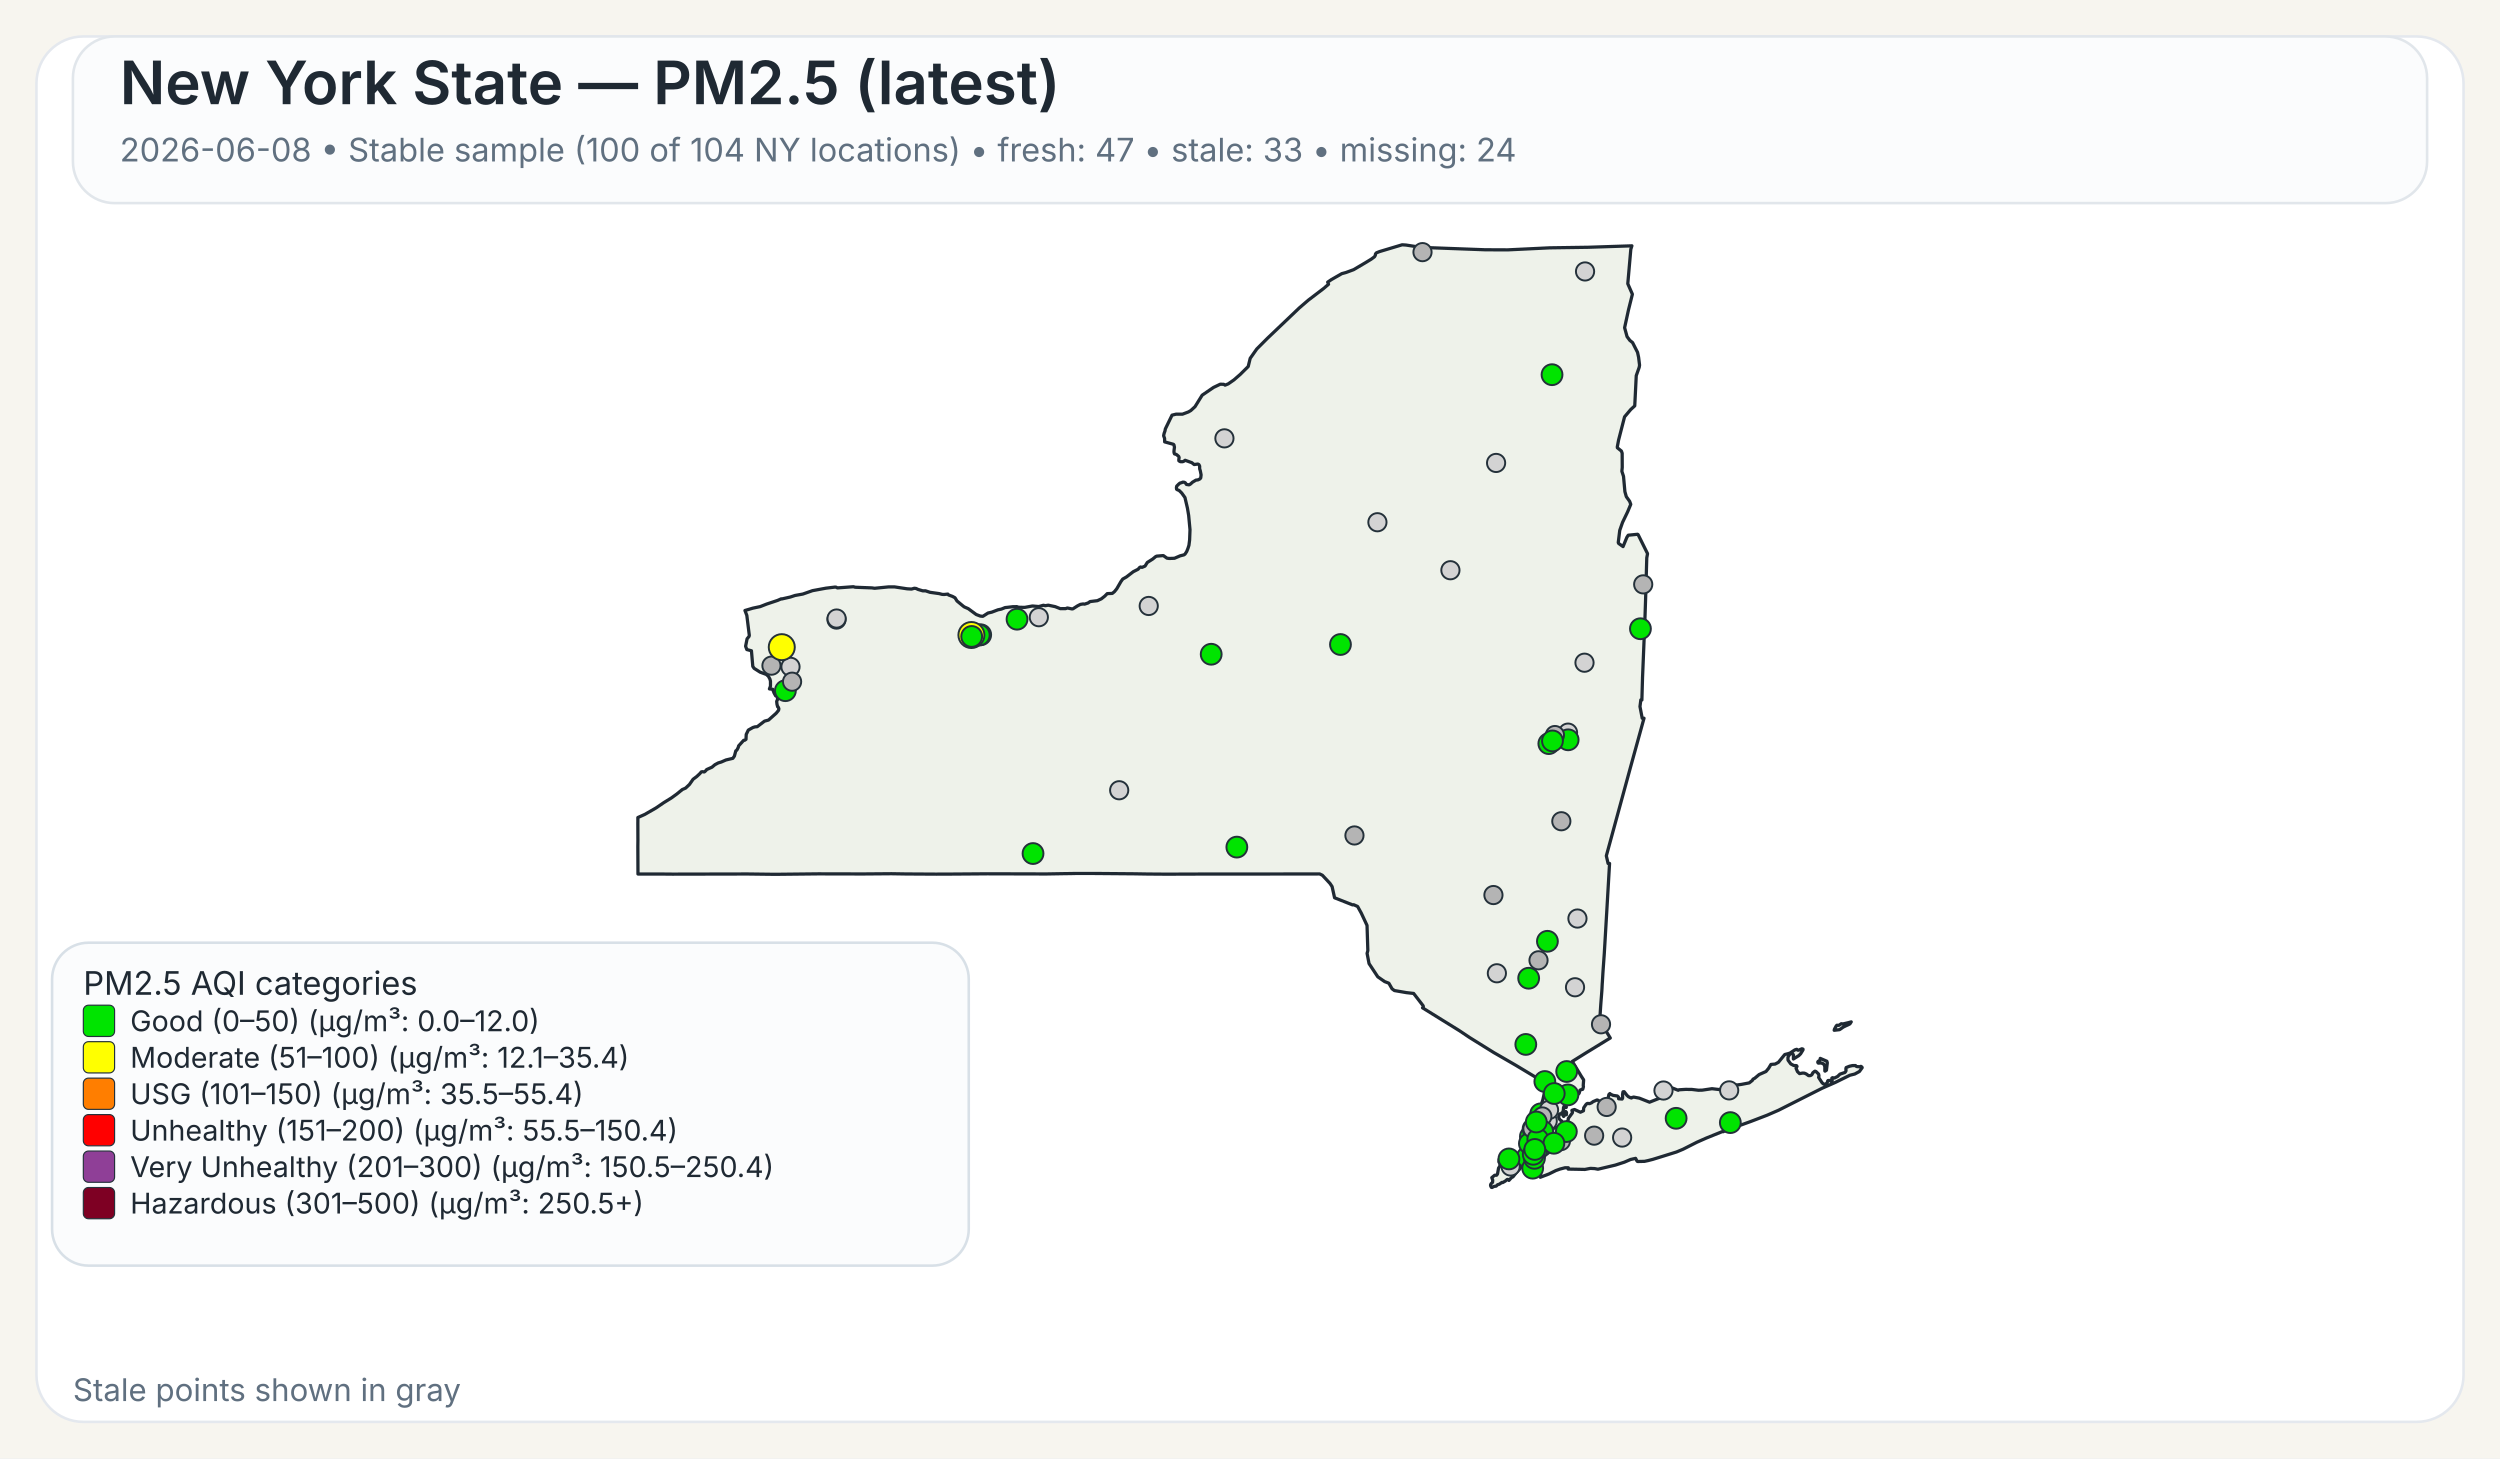
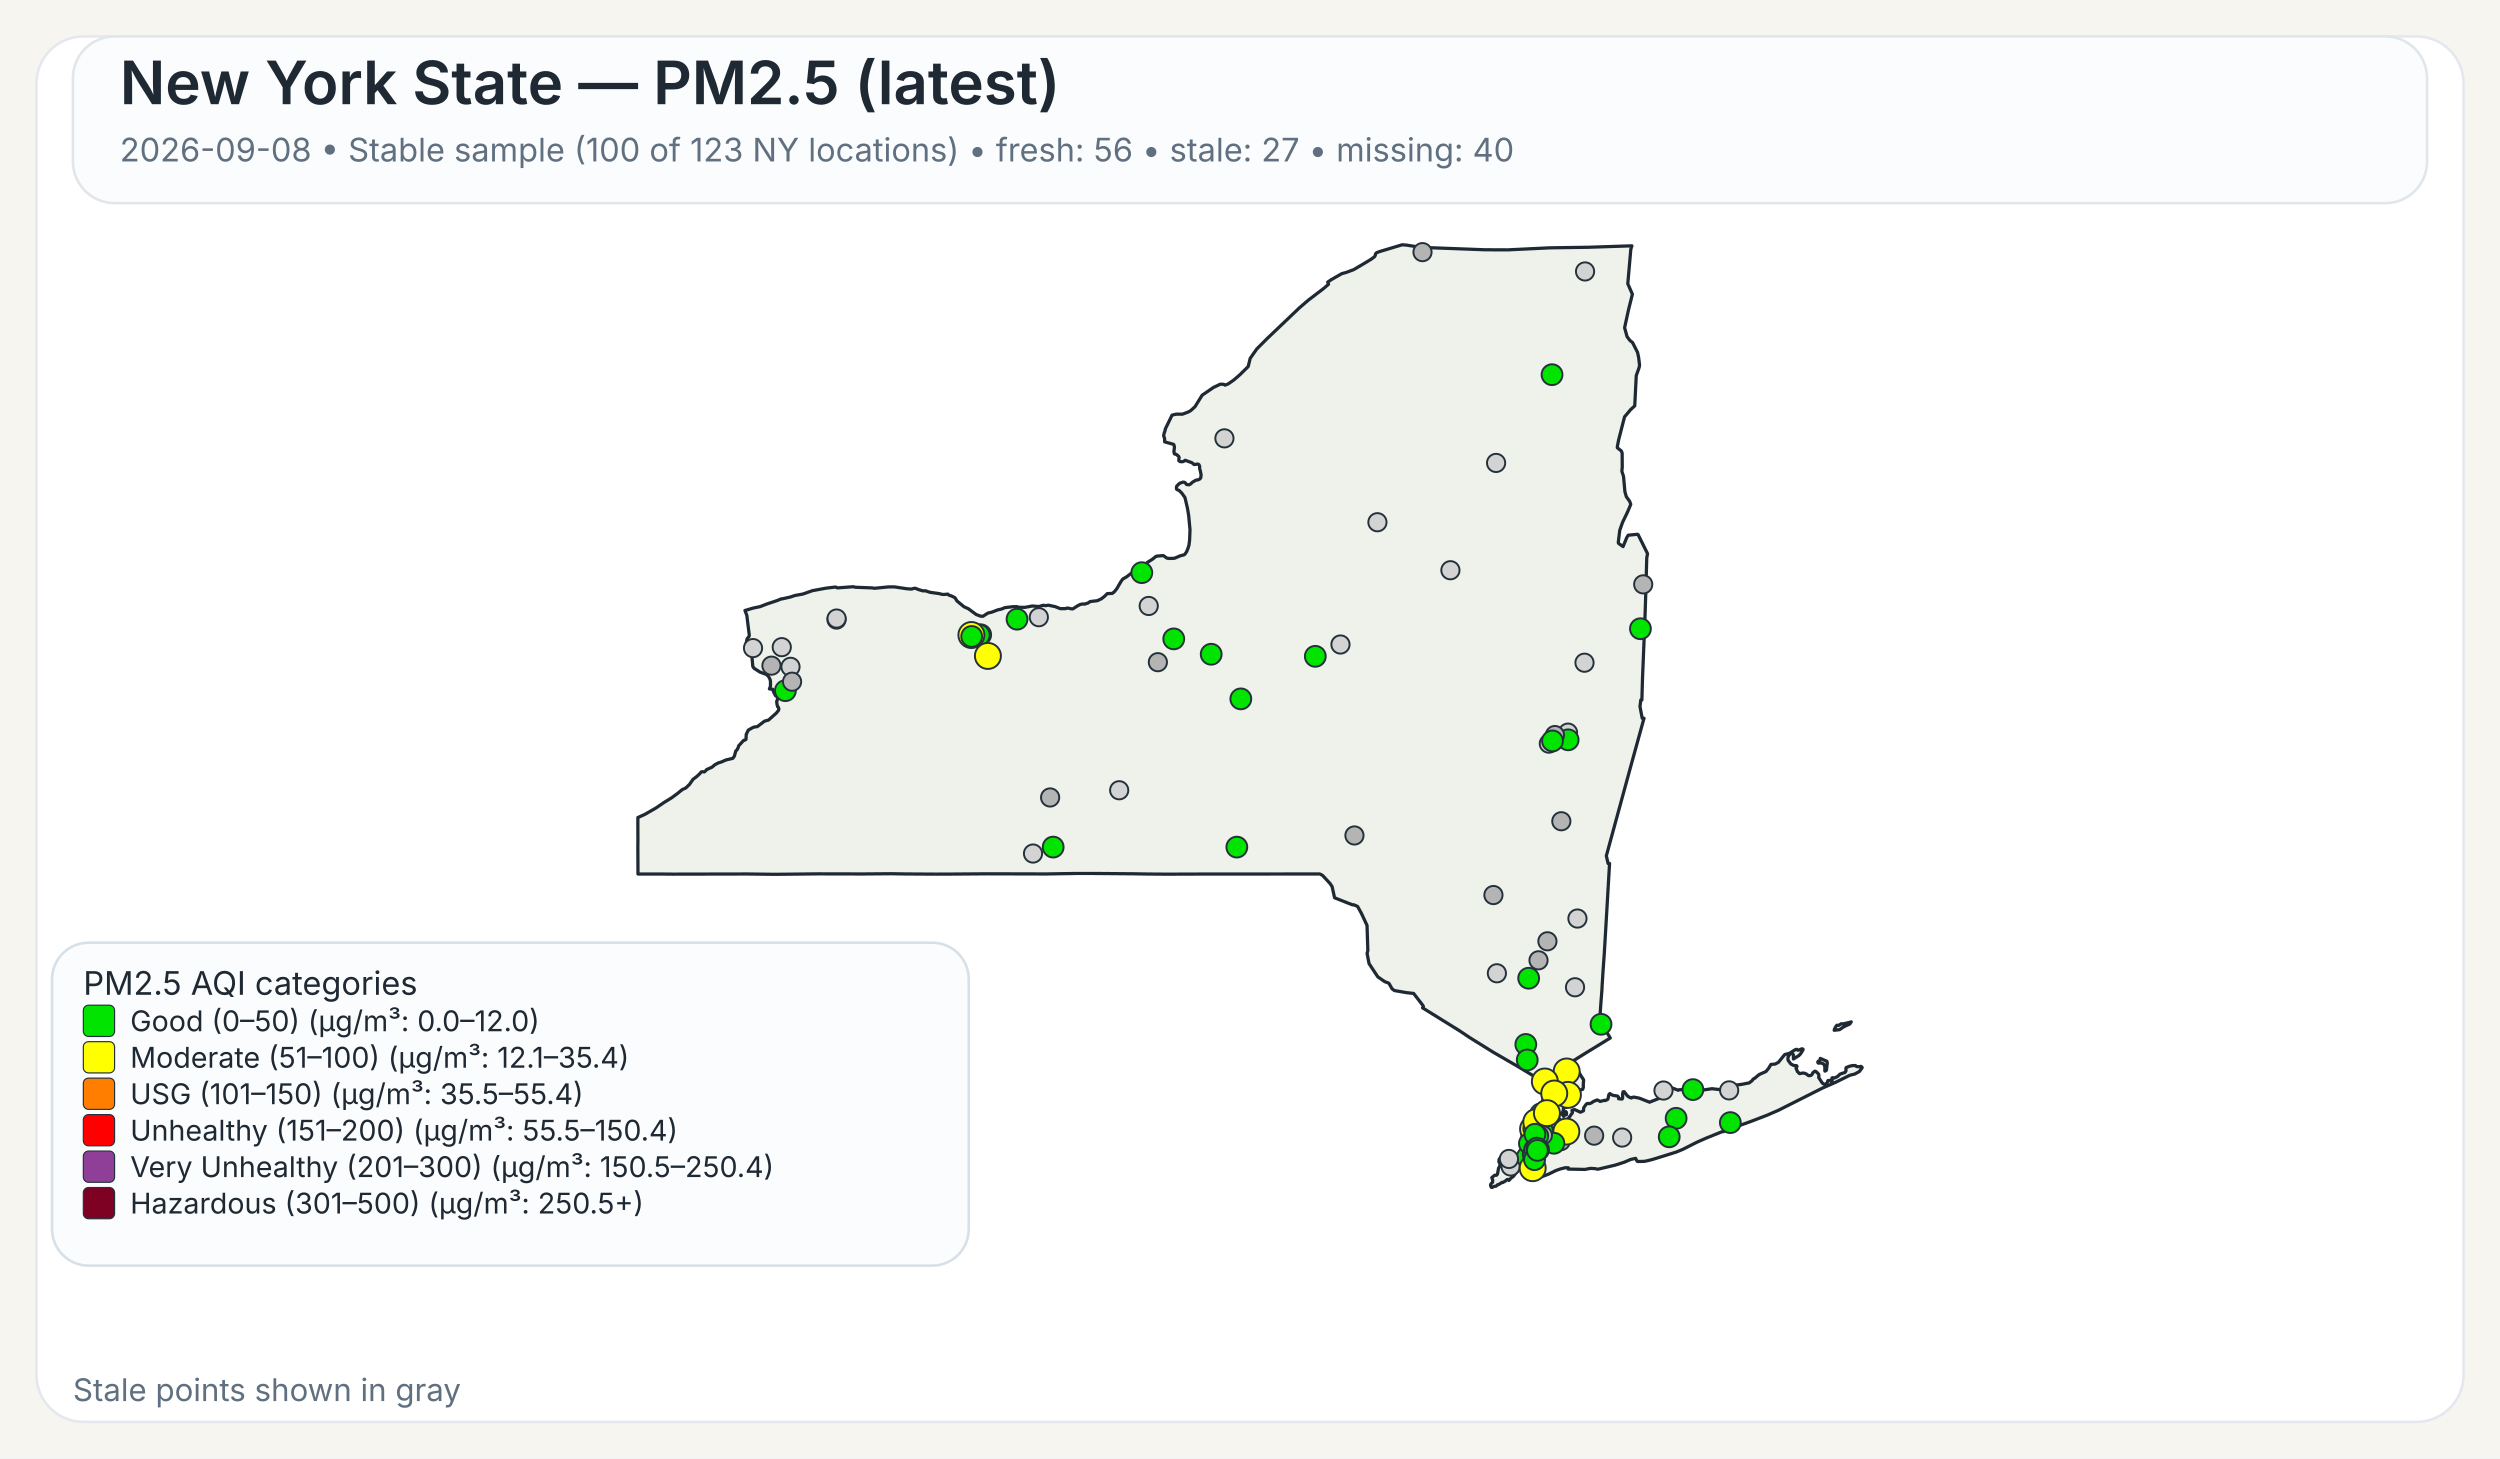
<svg xmlns="http://www.w3.org/2000/svg" width="960" height="560">
  <rect x="0" y="0" width="960" height="560" fill="#F7F5EF" />
  <rect x="14" y="14" width="932" height="532" rx="18" ry="18" fill="#FFFFFF" stroke="#E4E8EE" stroke-width="1" />
  <rect x="28" y="14" width="904" height="64" rx="16" ry="16" fill="#FBFCFD" stroke="#E1E6EB" stroke-width="1" />
  <text x="46" y="40" font-family="Public Sans, Inter, Aptos, Segoe UI, Arial, sans-serif" font-size="23" font-weight="600" fill="#1F2933">New York State — PM2.5 (latest)</text>
-   <text x="46" y="62" font-family="Public Sans, Inter, Aptos, Segoe UI, Arial, sans-serif" font-size="12.5" font-weight="400" fill="#607080">2026-06-08 • Stable sample (100 of 104 NY locations) • fresh: 47 • stale: 33 • missing: 24</text>
+   <text x="46" y="62" font-family="Public Sans, Inter, Aptos, Segoe UI, Arial, sans-serif" font-size="12.5" font-weight="400" fill="#607080">2026-09-08 • Stable sample (100 of 123 NY locations) • fresh: 56 • stale: 27 • missing: 40</text>
  <path d="M601.06,426.90 L601.23,426.83 L601.48,427.07 L601.55,427.32 L601.50,428.06 L601.28,428.08 L601.08,427.81 L601.04,427.27 L601.06,426.90 Z" fill="#EEF2EA" stroke="#1F2933" stroke-width="1.25" stroke-linejoin="round" />
  <path d="M585.16,439.66 L585.21,439.61 L585.24,439.63 L585.33,439.75 L585.00,440.50 L584.94,440.59 L584.83,440.54 L584.77,440.43 L584.80,440.38 L585.16,439.66 Z" fill="#EEF2EA" stroke="#1F2933" stroke-width="1.25" stroke-linejoin="round" />
  <path d="M579.00,452.87 L578.74,452.93 L578.02,453.54 L577.00,454.12 L576.75,454.04 L575.70,454.75 L575.07,454.93 L574.52,455.48 L573.72,455.58 L572.92,456.00 L572.71,455.95 L572.45,455.50 L572.36,455.05 L572.56,454.57 L573.14,454.01 L573.21,453.18 L572.85,452.21 L573.97,451.28 L574.68,451.28 L575.04,450.81 L575.45,448.53 L575.88,447.92 L575.97,447.53 L575.92,446.38 L575.63,446.32 L575.58,446.12 L575.66,445.16 L576.32,444.30 L576.87,444.03 L577.23,444.07 L577.46,444.30 L578.49,444.56 L580.44,444.30 L582.44,443.79 L583.07,443.83 L583.44,444.38 L583.57,445.77 L584.00,446.72 L584.43,447.38 L584.07,448.20 L583.53,448.95 L582.19,450.36 L580.96,451.93 L580.89,451.88 L580.35,452.27 L579.42,453.28 L579.25,452.99 L579.00,452.87 Z" fill="#EEF2EA" stroke="#1F2933" stroke-width="1.25" stroke-linejoin="round" />
  <path d="M698.65,407.28 L698.89,406.98 L698.98,406.42 L701.51,407.51 L701.69,408.12 L701.35,410.97 L700.83,411.31 L700.74,411.25 L700.74,409.57 L700.38,408.71 L700.19,408.52 L699.35,408.18 L698.24,408.24 L698.08,408.08 L698.02,407.81 L698.15,407.57 L698.65,407.28 Z" fill="#EEF2EA" stroke="#1F2933" stroke-width="1.25" stroke-linejoin="round" />
  <path d="M709.87,392.68 L710.87,392.40 L710.37,393.17 L709.71,393.51 L708.74,393.94 L707.77,394.42 L706.83,395.10 L706.37,395.39 L704.33,395.63 L704.44,395.18 L704.77,394.57 L705.12,393.94 L705.39,393.69 L706.11,393.74 L707.05,393.11 L707.70,393.19 L709.32,392.81 L709.87,392.68 Z" fill="#EEF2EA" stroke="#1F2933" stroke-width="1.25" stroke-linejoin="round" />
  <path d="M601.43,424.75 L601.44,424.82 L601.44,424.87 L601.44,424.97 L601.48,425.16 L601.44,425.24 L601.21,425.31 L600.95,425.08 L600.95,424.92 L601.10,424.88 L601.13,424.65 L601.23,424.58 L601.37,424.64 L601.42,424.70 L601.43,424.75 Z" fill="#EEF2EA" stroke="#1F2933" stroke-width="1.25" stroke-linejoin="round" />
  <path d="M623.05,163.10 L621.53,169.00 L621.04,171.61 L621.07,171.95 L622.62,173.20 L622.91,174.06 L622.94,179.46 L622.80,180.98 L623.43,182.92 L623.96,188.79 L624.50,190.70 L624.50,190.71 L625.79,192.51 L626.21,193.67 L625.60,195.12 L625.01,196.54 L623.06,200.59 L622.75,201.47 L621.98,203.67 L621.41,208.34 L621.56,208.68 L623.25,209.89 L624.72,206.33 L625.25,205.52 L628.84,205.16 L629.06,205.34 L632.45,212.18 L632.66,212.61 L632.36,214.21 L632.03,225.74 L632.03,225.80 L632.02,226.34 L632.00,227.05 L631.90,230.25 L631.64,238.09 L631.03,253.00 L630.74,259.97 L630.73,260.06 L630.73,260.23 L630.48,268.80 L630.08,268.74 L629.75,271.32 L630.61,275.80 L631.30,275.80 L628.80,284.88 L626.09,294.70 L622.63,307.38 L616.83,328.64 L617.50,331.57 L618.07,331.57 L617.02,349.62 L617.02,349.66 L616.71,354.88 L616.28,362.25 L616.04,366.27 L615.53,373.42 L615.30,377.22 L615.29,377.28 L615.29,377.35 L615.28,377.44 L615.28,377.49 L615.27,377.53 L615.19,379.03 L615.19,379.14 L615.18,379.18 L615.18,379.35 L615.17,379.49 L615.12,380.31 L615.09,380.73 L615.08,380.89 L614.72,385.46 L614.66,386.30 L614.29,391.98 L618.35,398.60 L616.75,399.56 L616.45,399.75 L610.52,403.39 L609.46,404.03 L609.01,404.31 L603.77,407.58 L605.77,410.89 L606.19,411.58 L606.62,412.29 L607.18,413.23 L608.08,414.62 L608.12,414.70 L607.96,416.83 L608.04,417.28 L607.81,418.17 L607.68,418.35 L607.54,418.27 L606.73,418.62 L606.42,419.73 L606.23,420.03 L605.55,420.48 L604.13,421.08 L603.54,421.65 L602.05,422.64 L600.59,424.82 L600.46,425.17 L600.38,425.37 L600.34,426.13 L600.15,426.98 L600.19,427.32 L600.39,427.51 L600.54,427.87 L600.54,428.09 L600.53,428.27 L600.60,428.55 L600.51,428.65 L600.44,428.71 L600.35,428.62 L600.18,428.29 L600.01,427.93 L600.10,427.54 L599.94,427.19 L599.85,427.21 L599.64,427.48 L599.51,427.81 L599.07,427.70 L598.72,427.92 L598.55,428.85 L598.57,429.17 L598.77,429.63 L599.21,430.17 L599.64,430.41 L600.31,431.59 L600.59,432.07 L600.90,432.04 L601.36,431.60 L601.36,431.60 L602.21,429.98 L602.19,429.51 L603.74,427.42 L603.84,427.11 L603.60,426.42 L603.67,426.33 L604.61,426.05 L606.88,427.09 L607.17,426.96 L608.05,426.54 L608.14,425.40 L608.93,424.24 L609.36,423.80 L609.77,423.70 L610.33,423.82 L611.26,423.43 L611.66,423.07 L613.16,422.42 L613.38,422.39 L614.46,422.95 L616.17,422.51 L616.43,422.62 L617.32,422.20 L617.49,421.82 L617.52,421.77 L617.81,420.28 L618.19,419.93 L618.22,419.96 L618.50,420.18 L618.60,420.26 L618.84,420.36 L619.48,420.63 L619.66,420.66 L619.90,420.69 L620.59,420.79 L621.03,420.85 L621.08,420.86 L621.49,421.26 L621.50,421.39 L621.55,421.93 L622.90,422.03 L623.09,421.64 L623.06,420.27 L623.21,419.33 L623.28,419.23 L623.69,419.22 L624.78,420.64 L625.29,421.11 L626.07,421.51 L626.50,421.62 L626.59,421.46 L627.35,421.28 L629.51,421.69 L629.51,421.69 L633.42,423.24 L638.19,421.34 L638.36,420.84 L638.45,419.18 L638.68,418.35 L640.49,417.89 L642.20,417.80 L644.45,418.67 L644.65,418.48 L647.29,418.32 L649.72,418.35 L652.18,418.65 L653.70,418.61 L657.40,418.06 L660.48,418.42 L661.32,417.62 L664.03,416.80 L665.53,416.46 L666.97,416.64 L668.73,416.40 L671.71,415.83 L672.90,414.88 L673.16,414.40 L673.82,414.05 L675.50,412.63 L678.13,411.46 L679.12,410.27 L680.04,408.74 L681.66,408.60 L682.91,407.93 L685.34,404.94 L686.69,404.59 L687.35,404.38 L689.21,403.16 L689.94,402.93 L690.28,403.23 L690.57,403.30 L691.93,402.73 L692.35,402.87 L692.38,403.11 L691.44,404.66 L690.75,405.35 L688.66,406.65 L688.68,405.06 L688.30,404.60 L687.92,404.54 L687.60,404.66 L687.09,405.06 L686.58,406.01 L686.59,407.08 L687.65,408.54 L688.81,409.15 L689.85,409.20 L690.06,409.50 L689.68,410.21 L690.24,411.51 L691.03,412.27 L692.17,412.06 L692.88,412.09 L693.59,412.39 L694.51,413.06 L695.19,413.03 L695.62,412.79 L695.84,412.56 L696.12,411.95 L696.83,411.38 L696.98,411.33 L697.37,411.49 L698.35,412.46 L698.48,413.14 L698.35,413.73 L699.60,415.66 L700.04,416.12 L700.44,416.32 L700.84,416.33 L701.58,415.93 L701.76,415.37 L701.81,415.13 L701.99,414.91 L702.86,414.89 L703.07,415.26 L703.12,415.25 L703.24,415.22 L703.45,415.13 L703.57,414.86 L703.45,414.38 L703.43,414.00 L703.70,413.83 L704.39,413.98 L705.62,413.37 L706.56,412.46 L708.48,411.82 L708.83,411.29 L708.88,410.85 L708.80,410.51 L708.92,409.94 L710.19,409.44 L711.31,409.19 L712.51,409.17 L712.73,409.44 L713.09,409.58 L714.27,409.63 L714.58,409.48 L714.99,409.75 L715.07,409.99 L714.02,411.45 L712.24,412.42 L710.34,412.90 L704.77,415.65 L699.71,417.88 L682.98,426.32 L678.57,428.24 L672.42,430.60 L662.20,434.30 L661.73,434.58 L661.49,434.51 L660.84,434.74 L655.19,437.03 L651.62,438.61 L646.31,441.30 L643.78,442.36 L638.41,444.04 L634.66,445.20 L632.83,445.67 L631.47,445.96 L631.32,445.96 L628.83,446.02 L628.63,445.87 L628.07,444.81 L626.15,445.24 L623.74,446.28 L621.85,446.89 L620.27,447.40 L613.61,448.98 L612.34,448.74 L610.73,448.66 L608.60,449.06 L605.36,448.99 L602.17,448.93 L602.19,448.77 L602.25,448.43 L600.97,448.42 L599.39,448.83 L599.07,448.91 L597.43,449.50 L594.79,450.81 L591.48,452.07 L591.48,451.26 L591.59,450.86 L591.41,450.49 L591.24,450.39 L590.88,450.18 L590.56,449.81 L590.00,449.87 L588.10,450.05 L587.46,450.03 L587.05,449.85 L586.87,449.72 L586.81,449.43 L587.15,448.99 L587.21,448.90 L587.49,448.42 L587.39,448.02 L586.94,447.62 L585.63,447.32 L585.23,446.64 L585.06,445.69 L585.31,444.71 L585.45,444.41 L585.68,443.96 L586.50,442.95 L586.37,441.37 L586.22,441.17 L586.16,441.08 L586.11,440.71 L586.29,440.19 L586.49,440.03 L586.59,439.53 L586.42,439.11 L586.13,438.91 L586.77,435.14 L587.04,434.58 L587.53,433.54 L588.00,432.56 L588.37,431.79 L590.66,426.98 L591.27,425.68 L591.55,425.09 L591.55,425.09 L591.90,424.00 L592.36,422.57 L592.47,422.24 L593.89,415.87 L593.37,415.86 L592.83,415.54 L585.14,410.91 L585.14,410.91 L582.09,409.08 L581.83,408.93 L574.90,404.92 L573.64,404.20 L565.84,399.35 L564.27,398.37 L560.37,395.76 L546.26,387.01 L546.57,386.68 L546.49,386.22 L542.83,381.48 L542.63,381.46 L540.06,381.17 L535.45,380.37 L534.54,379.69 L533.32,377.55 L531.70,376.93 L529.06,375.09 L525.71,370.01 L525.14,367.03 L524.96,366.10 L525.25,365.02 L524.94,355.37 L522.72,350.61 L521.32,348.08 L519.78,347.40 L519.41,347.49 L512.48,344.75 L511.52,340.44 L510.72,339.24 L507.79,336.09 L506.74,335.59 L502.43,335.60 L502.18,335.60 L499.75,335.60 L499.39,335.61 L499.35,335.61 L469.83,335.63 L469.66,335.63 L462.36,335.64 L461.30,335.63 L460.85,335.63 L460.00,335.64 L448.21,335.68 L447.85,335.68 L441.17,335.63 L440.91,335.63 L435.49,335.54 L435.46,335.54 L420.14,335.41 L418.99,335.41 L413.90,335.41 L413.83,335.41 L413.52,335.41 L412.93,335.41 L412.60,335.42 L411.23,335.45 L411.22,335.45 L408.74,335.48 L408.73,335.48 L401.77,335.60 L379.14,335.54 L372.91,335.59 L364.59,335.65 L360.26,335.66 L359.71,335.67 L347.88,335.60 L347.87,335.60 L342.30,335.51 L337.43,335.55 L331.40,335.60 L314.24,335.56 L297.70,335.74 L295.08,335.71 L287.13,335.61 L286.61,335.61 L258.23,335.67 L257.47,335.66 L253.93,335.63 L253.07,335.62 L253.07,335.63 L244.98,335.62 L244.93,325.04 L244.95,323.48 L244.96,322.52 L244.95,321.67 L244.95,321.16 L244.95,320.84 L244.93,316.08 L244.94,315.42 L244.94,313.93 L247.57,312.75 L251.88,310.27 L254.93,308.19 L257.77,306.44 L259.87,304.92 L262.02,303.17 L263.28,302.62 L264.74,301.24 L266.14,299.24 L267.54,298.19 L268.72,297.09 L269.32,296.39 L269.90,296.33 L270.33,296.44 L270.54,296.38 L271.04,295.92 L271.36,295.51 L273.40,294.60 L274.52,293.65 L275.81,292.96 L276.98,292.61 L278.76,291.83 L281.41,291.20 L282.01,290.34 L282.12,289.92 L282.55,288.31 L282.75,288.22 L283.00,287.95 L283.49,287.01 L283.63,286.42 L285.57,284.28 L285.90,284.29 L286.46,283.91 L286.55,282.02 L287.35,280.35 L289.13,279.36 L289.89,279.12 L290.78,279.05 L293.57,276.92 L295.12,276.50 L298.07,273.86 L298.97,272.76 L299.09,272.13 L298.79,271.45 L298.62,271.42 L298.36,270.43 L298.24,269.33 L298.55,268.66 L298.61,268.16 L298.25,267.28 L297.85,267.20 L297.24,266.09 L296.70,264.68 L295.46,264.54 L295.86,263.47 L295.86,261.59 L295.66,260.80 L295.08,259.71 L294.94,259.59 L294.28,258.99 L291.89,258.11 L289.57,256.64 L289.07,255.88 L288.57,250.10 L288.55,249.89 L286.78,249.43 L286.31,248.17 L286.88,245.30 L287.63,244.40 L287.73,243.95 L286.78,236.32 L286.06,234.43 L289.07,233.54 L291.93,232.93 L294.37,231.97 L298.62,230.55 L299.99,229.95 L300.12,230.02 L303.47,229.26 L305.29,228.66 L308.28,228.12 L312.00,226.81 L317.17,225.86 L320.65,225.44 L321.03,225.47 L321.59,225.76 L322.04,225.72 L327.70,225.30 L328.39,225.50 L334.82,225.75 L335.83,225.90 L341.09,225.38 L343.51,225.37 L348.32,226.10 L349.98,226.20 L350.03,226.20 L351.12,225.89 L351.79,225.98 L352.52,226.34 L354.31,226.87 L355.38,226.87 L357.13,227.45 L360.63,227.94 L361.77,228.24 L362.50,228.28 L363.98,228.13 L364.17,228.44 L365.74,229.01 L366.72,229.54 L367.48,230.77 L369.92,232.79 L370.31,233.07 L371.82,233.73 L373.38,234.88 L374.86,235.97 L376.42,236.57 L377.42,236.67 L379.40,235.40 L380.84,235.07 L383.21,234.17 L384.54,233.89 L385.93,233.32 L386.27,233.28 L386.83,233.22 L388.90,232.98 L390.48,232.95 L391.11,233.18 L393.48,233.24 L396.46,232.70 L398.89,232.91 L400.66,232.42 L401.43,232.58 L402.53,232.39 L405.18,232.95 L407.17,233.73 L409.20,233.71 L409.87,233.47 L411.66,233.83 L412.03,233.77 L413.80,232.63 L414.88,232.08 L415.91,231.92 L416.48,231.99 L417.81,231.55 L418.60,231.00 L421.39,230.66 L422.92,229.95 L424.23,228.91 L425.18,227.95 L425.69,227.93 L427.12,227.87 L427.93,227.21 L428.83,226.10 L430.44,223.32 L431.14,222.35 L431.96,221.89 L432.55,221.55 L435.18,219.53 L437.03,218.59 L437.61,217.92 L437.98,217.72 L438.51,217.88 L439.70,217.38 L440.56,215.99 L442.64,214.67 L443.82,213.70 L444.23,213.55 L446.72,213.34 L448.11,214.33 L448.97,214.45 L450.99,214.38 L453.20,213.43 L454.63,213.07 L455.05,212.77 L455.69,211.79 L456.17,210.59 L456.55,209.40 L456.81,207.36 L456.96,203.41 L456.73,200.97 L456.44,197.89 L455.97,195.10 L455.02,191.05 L453.78,189.32 L452.78,188.33 L452.13,188.08 L451.81,187.86 L451.74,187.30 L451.84,186.69 L452.22,186.31 L452.64,185.89 L453.10,185.51 L453.80,185.32 L454.18,185.14 L454.70,185.18 L455.13,185.37 L455.61,186.03 L456.63,186.18 L457.19,185.84 L457.91,185.17 L459.24,184.37 L460.00,184.28 L460.73,183.93 L461.08,183.54 L461.22,182.35 L460.90,180.72 L460.70,180.14 L460.66,179.72 L460.67,178.99 L460.38,178.40 L459.97,178.19 L458.56,178.39 L457.66,177.67 L455.09,176.75 L454.57,177.13 L454.12,177.30 L453.65,177.30 L453.29,177.28 L452.94,177.12 L452.67,176.90 L452.67,176.38 L452.79,175.72 L452.62,175.27 L451.89,174.63 L451.54,174.45 L451.01,174.30 L450.87,173.94 L450.80,173.54 L450.84,172.88 L450.99,171.72 L450.78,170.78 L450.56,170.60 L447.23,169.68 L447.20,168.34 L446.83,167.32 L447.02,166.42 L447.35,165.48 L447.50,164.69 L450.06,159.42 L451.61,159.04 L454.05,159.05 L456.36,158.18 L457.28,157.64 L458.88,156.17 L461.63,151.75 L465.96,148.79 L468.59,147.53 L469.94,147.58 L470.43,147.90 L471.65,147.40 L473.83,145.88 L476.29,143.74 L476.97,143.06 L479.31,140.74 L480.08,137.59 L482.60,134.01 L486.70,129.90 L498.91,118.26 L502.36,115.29 L508.27,110.78 L510.16,109.15 L509.83,108.34 L511.28,107.35 L515.25,105.08 L516.86,104.64 L519.80,103.55 L524.26,100.92 L526.51,99.55 L527.81,98.60 L528.14,98.00 L528.16,97.54 L528.55,97.08 L529.76,96.60 L538.43,94.00 L539.92,94.10 L544.47,94.80 L545.84,95.00 L570.26,95.91 L578.85,95.95 L585.96,95.61 L595.04,95.17 L609.91,94.95 L626.65,94.40 L626.23,95.73 L625.68,102.02 L625.07,108.95 L626.84,112.98 L625.33,119.03 L623.85,125.84 L624.79,129.27 L625.53,130.26 L625.83,130.68 L626.91,131.56 L626.91,131.56 L628.81,135.29 L629.22,137.19 L629.59,140.21 L629.45,141.06 L628.32,144.25 L627.83,154.15 L627.74,155.85 L626.19,157.27 L623.83,160.07 L623.05,163.10 Z" fill="#EEF2EA" stroke="#1F2933" stroke-width="1.25" stroke-linejoin="round" />
  <circle cx="574.80" cy="373.74" r="3.50" fill="lightgray" stroke="#24313A" stroke-width="0.75" />
  <circle cx="296.24" cy="255.61" r="3.50" fill="rgb(180,180,180)" stroke="#24313A" stroke-width="0.75" />
  <circle cx="585.91" cy="401.06" r="4.00" fill="#00E400" stroke="#24313A" stroke-width="0.75" />
-   <circle cx="590.67" cy="430.08" r="4.00" fill="#00E400" stroke="#24313A" stroke-width="0.75" />
+   <circle cx="590.67" cy="430.08" r="3.50" fill="lightgray" stroke="#24313A" stroke-width="0.75" />
  <circle cx="587.01" cy="375.64" r="4.00" fill="#00E400" stroke="#24313A" stroke-width="0.75" />
  <circle cx="580.07" cy="447.93" r="3.50" fill="lightgray" stroke="#24313A" stroke-width="0.75" />
  <circle cx="528.93" cy="200.54" r="3.50" fill="lightgray" stroke="#24313A" stroke-width="0.75" />
  <circle cx="622.90" cy="436.82" r="3.50" fill="lightgray" stroke="#24313A" stroke-width="0.75" />
  <circle cx="321.22" cy="237.92" r="3.50" fill="lightgray" stroke="#24313A" stroke-width="0.75" />
  <circle cx="556.96" cy="218.97" r="3.50" fill="lightgray" stroke="#24313A" stroke-width="0.75" />
  <circle cx="574.50" cy="177.77" r="3.50" fill="lightgray" stroke="#24313A" stroke-width="0.75" />
  <circle cx="429.77" cy="303.46" r="3.50" fill="lightgray" stroke="#24313A" stroke-width="0.75" />
-   <circle cx="514.74" cy="247.49" r="4.00" fill="#00E400" stroke="#24313A" stroke-width="0.75" />
+   <circle cx="514.74" cy="247.49" r="3.50" fill="lightgray" stroke="#24313A" stroke-width="0.75" />
  <circle cx="470.18" cy="168.33" r="3.50" fill="lightgray" stroke="#24313A" stroke-width="0.75" />
  <circle cx="376.59" cy="243.75" r="4.00" fill="#00E400" stroke="#24313A" stroke-width="0.75" />
  <circle cx="591.63" cy="427.72" r="4.00" fill="#00E400" stroke="#24313A" stroke-width="0.75" />
-   <circle cx="593.40" cy="430.37" r="4.00" fill="#00E400" stroke="#24313A" stroke-width="0.75" />
+   <circle cx="593.40" cy="430.37" r="3.50" fill="lightgray" stroke="#24313A" stroke-width="0.75" />
  <circle cx="593.93" cy="437.51" r="4.00" fill="#00E400" stroke="#24313A" stroke-width="0.75" />
  <circle cx="602.12" cy="281.33" r="3.50" fill="lightgray" stroke="#24313A" stroke-width="0.75" />
  <circle cx="398.91" cy="237.01" r="3.50" fill="lightgray" stroke="#24313A" stroke-width="0.75" />
  <circle cx="598.03" cy="436.67" r="4.00" fill="#00E400" stroke="#24313A" stroke-width="0.75" />
  <circle cx="595.98" cy="143.88" r="4.00" fill="#00E400" stroke="#24313A" stroke-width="0.75" />
-   <circle cx="601.61" cy="411.46" r="4.00" fill="#00E400" stroke="#24313A" stroke-width="0.75" />
+   <circle cx="601.61" cy="411.46" r="5.00" fill="#FFFF00" stroke="#24313A" stroke-width="0.75" />
  <circle cx="608.45" cy="254.48" r="3.50" fill="lightgray" stroke="#24313A" stroke-width="0.75" />
  <circle cx="604.81" cy="379.11" r="3.50" fill="lightgray" stroke="#24313A" stroke-width="0.75" />
  <circle cx="588.51" cy="437.27" r="3.50" fill="rgb(180,180,180)" stroke="#24313A" stroke-width="0.75" />
  <circle cx="465.10" cy="251.23" r="4.00" fill="#00E400" stroke="#24313A" stroke-width="0.75" />
-   <circle cx="396.68" cy="327.76" r="4.00" fill="#00E400" stroke="#24313A" stroke-width="0.75" />
+   <circle cx="396.68" cy="327.76" r="3.50" fill="lightgray" stroke="#24313A" stroke-width="0.75" />
  <circle cx="643.63" cy="429.43" r="4.00" fill="#00E400" stroke="#24313A" stroke-width="0.75" />
  <circle cx="586.47" cy="444.33" r="4.00" fill="#00E400" stroke="#24313A" stroke-width="0.75" />
  <circle cx="303.55" cy="256.06" r="3.50" fill="lightgray" stroke="#24313A" stroke-width="0.75" />
  <circle cx="602.17" cy="284.09" r="4.00" fill="#00E400" stroke="#24313A" stroke-width="0.75" />
  <circle cx="301.59" cy="265.22" r="4.00" fill="#00E400" stroke="#24313A" stroke-width="0.75" />
  <circle cx="321.26" cy="237.52" r="3.50" fill="lightgray" stroke="#24313A" stroke-width="0.75" />
  <circle cx="612.15" cy="436.09" r="3.50" fill="rgb(180,180,180)" stroke="#24313A" stroke-width="0.75" />
  <circle cx="587.88" cy="438.53" r="3.50" fill="rgb(180,180,180)" stroke="#24313A" stroke-width="0.75" />
-   <circle cx="591.83" cy="440.12" r="4.00" fill="#00E400" stroke="#24313A" stroke-width="0.75" />
+   <circle cx="591.83" cy="440.12" r="3.50" fill="lightgray" stroke="#24313A" stroke-width="0.75" />
  <circle cx="594.32" cy="430.48" r="3.50" fill="lightgray" stroke="#24313A" stroke-width="0.75" />
  <circle cx="594.83" cy="426.21" r="3.50" fill="lightgray" stroke="#24313A" stroke-width="0.75" />
  <circle cx="605.74" cy="352.72" r="3.50" fill="lightgray" stroke="#24313A" stroke-width="0.75" />
  <circle cx="664.00" cy="418.71" r="3.50" fill="lightgray" stroke="#24313A" stroke-width="0.75" />
  <circle cx="546.24" cy="96.82" r="3.50" fill="rgb(180,180,180)" stroke="#24313A" stroke-width="0.75" />
  <circle cx="638.78" cy="418.76" r="3.50" fill="lightgray" stroke="#24313A" stroke-width="0.75" />
  <circle cx="304.16" cy="261.77" r="3.50" fill="rgb(180,180,180)" stroke="#24313A" stroke-width="0.75" />
  <circle cx="441.11" cy="232.69" r="3.50" fill="lightgray" stroke="#24313A" stroke-width="0.75" />
-   <circle cx="598.43" cy="436.52" r="3.50" fill="rgb(180,180,180)" stroke="#24313A" stroke-width="0.75" />
+   <circle cx="598.43" cy="436.52" r="4.00" fill="#00E400" stroke="#24313A" stroke-width="0.75" />
  <circle cx="376.03" cy="243.84" r="4.00" fill="#00E400" stroke="#24313A" stroke-width="0.75" />
  <circle cx="592.26" cy="428.72" r="3.50" fill="rgb(180,180,180)" stroke="#24313A" stroke-width="0.75" />
-   <circle cx="579.43" cy="445.03" r="4.00" fill="#00E400" stroke="#24313A" stroke-width="0.75" />
-   <circle cx="602.08" cy="420.44" r="4.00" fill="#00E400" stroke="#24313A" stroke-width="0.75" />
+   <circle cx="579.43" cy="445.03" r="3.50" fill="lightgray" stroke="#24313A" stroke-width="0.75" />
+   <circle cx="602.08" cy="420.44" r="5.00" fill="#FFFF00" stroke="#24313A" stroke-width="0.75" />
  <circle cx="590.18" cy="441.64" r="3.50" fill="rgb(180,180,180)" stroke="#24313A" stroke-width="0.75" />
  <circle cx="520.11" cy="320.82" r="3.50" fill="rgb(180,180,180)" stroke="#24313A" stroke-width="0.75" />
  <circle cx="601.48" cy="434.51" r="3.50" fill="rgb(180,180,180)" stroke="#24313A" stroke-width="0.75" />
  <circle cx="598.28" cy="436.62" r="3.50" fill="rgb(180,180,180)" stroke="#24313A" stroke-width="0.75" />
-   <circle cx="601.48" cy="434.52" r="3.50" fill="rgb(180,180,180)" stroke="#24313A" stroke-width="0.75" />
+   <circle cx="601.48" cy="434.52" r="3.50" fill="lightgray" stroke="#24313A" stroke-width="0.75" />
  <circle cx="608.66" cy="104.24" r="3.50" fill="lightgray" stroke="#24313A" stroke-width="0.75" />
  <circle cx="373.02" cy="243.85" r="5.00" fill="#FFFF00" stroke="#24313A" stroke-width="0.75" />
-   <circle cx="598.27" cy="436.67" r="3.50" fill="rgb(180,180,180)" stroke="#24313A" stroke-width="0.75" />
-   <circle cx="598.28" cy="436.62" r="3.50" fill="rgb(180,180,180)" stroke="#24313A" stroke-width="0.75" />
-   <circle cx="587.67" cy="436.46" r="4.00" fill="#00E400" stroke="#24313A" stroke-width="0.75" />
+   <circle cx="598.27" cy="436.67" r="3.50" fill="lightgray" stroke="#24313A" stroke-width="0.75" />
+   <circle cx="598.28" cy="436.62" r="3.50" fill="lightgray" stroke="#24313A" stroke-width="0.75" />
+   <circle cx="587.67" cy="436.46" r="3.50" fill="lightgray" stroke="#24313A" stroke-width="0.75" />
  <circle cx="590.79" cy="368.76" r="3.50" fill="rgb(180,180,180)" stroke="#24313A" stroke-width="0.75" />
-   <circle cx="593.22" cy="415.30" r="4.00" fill="#00E400" stroke="#24313A" stroke-width="0.75" />
-   <circle cx="590.92" cy="439.03" r="3.50" fill="rgb(180,180,180)" stroke="#24313A" stroke-width="0.75" />
-   <circle cx="300.20" cy="248.51" r="5.00" fill="#FFFF00" stroke="#24313A" stroke-width="0.75" />
-   <circle cx="588.55" cy="448.58" r="4.00" fill="#00E400" stroke="#24313A" stroke-width="0.75" />
-   <circle cx="592.77" cy="438.21" r="3.50" fill="rgb(180,180,180)" stroke="#24313A" stroke-width="0.75" />
+   <circle cx="593.22" cy="415.30" r="5.00" fill="#FFFF00" stroke="#24313A" stroke-width="0.75" />
+   <circle cx="590.92" cy="439.03" r="5.00" fill="#FFFF00" stroke="#24313A" stroke-width="0.75" />
+   <circle cx="300.20" cy="248.51" r="3.50" fill="lightgray" stroke="#24313A" stroke-width="0.75" />
+   <circle cx="588.55" cy="448.58" r="5.00" fill="#FFFF00" stroke="#24313A" stroke-width="0.75" />
+   <circle cx="592.77" cy="438.21" r="3.50" fill="lightgray" stroke="#24313A" stroke-width="0.75" />
  <circle cx="592.77" cy="438.23" r="3.50" fill="rgb(180,180,180)" stroke="#24313A" stroke-width="0.75" />
  <circle cx="592.78" cy="438.21" r="3.50" fill="rgb(180,180,180)" stroke="#24313A" stroke-width="0.75" />
  <circle cx="592.81" cy="438.17" r="3.50" fill="rgb(180,180,180)" stroke="#24313A" stroke-width="0.75" />
  <circle cx="592.70" cy="438.35" r="3.50" fill="rgb(180,180,180)" stroke="#24313A" stroke-width="0.75" />
  <circle cx="592.76" cy="438.20" r="3.50" fill="lightgray" stroke="#24313A" stroke-width="0.75" />
-   <circle cx="592.66" cy="438.26" r="3.50" fill="rgb(180,180,180)" stroke="#24313A" stroke-width="0.75" />
+   <circle cx="592.66" cy="438.26" r="3.50" fill="lightgray" stroke="#24313A" stroke-width="0.75" />
  <circle cx="599.38" cy="438.19" r="3.50" fill="rgb(180,180,180)" stroke="#24313A" stroke-width="0.75" />
  <circle cx="474.95" cy="325.29" r="4.00" fill="#00E400" stroke="#24313A" stroke-width="0.75" />
-   <circle cx="588.70" cy="433.55" r="4.00" fill="#00E400" stroke="#24313A" stroke-width="0.75" />
-   <circle cx="601.48" cy="434.52" r="4.00" fill="#00E400" stroke="#24313A" stroke-width="0.75" />
+   <circle cx="588.70" cy="433.55" r="5.00" fill="#FFFF00" stroke="#24313A" stroke-width="0.75" />
+   <circle cx="601.48" cy="434.52" r="5.00" fill="#FFFF00" stroke="#24313A" stroke-width="0.75" />
  <circle cx="629.93" cy="241.44" r="4.00" fill="#00E400" stroke="#24313A" stroke-width="0.75" />
  <circle cx="599.55" cy="315.36" r="3.50" fill="rgb(180,180,180)" stroke="#24313A" stroke-width="0.75" />
  <circle cx="588.57" cy="437.98" r="3.50" fill="lightgray" stroke="#24313A" stroke-width="0.75" />
  <circle cx="595.75" cy="285.13" r="3.50" fill="rgb(180,180,180)" stroke="#24313A" stroke-width="0.75" />
  <circle cx="589.13" cy="443.87" r="4.00" fill="#00E400" stroke="#24313A" stroke-width="0.75" />
-   <circle cx="594.21" cy="361.46" r="4.00" fill="#00E400" stroke="#24313A" stroke-width="0.75" />
-   <circle cx="614.79" cy="393.33" r="3.50" fill="rgb(180,180,180)" stroke="#24313A" stroke-width="0.75" />
-   <circle cx="664.45" cy="431.08" r="3.50" fill="rgb(180,180,180)" stroke="#24313A" stroke-width="0.75" />
+   <circle cx="594.21" cy="361.46" r="3.50" fill="rgb(180,180,180)" stroke="#24313A" stroke-width="0.75" />
+   <circle cx="614.79" cy="393.33" r="4.00" fill="#00E400" stroke="#24313A" stroke-width="0.75" />
+   <circle cx="664.45" cy="431.08" r="3.50" fill="lightgray" stroke="#24313A" stroke-width="0.75" />
  <circle cx="597.09" cy="282.26" r="3.50" fill="rgb(180,180,180)" stroke="#24313A" stroke-width="0.75" />
  <circle cx="573.48" cy="343.70" r="3.50" fill="rgb(180,180,180)" stroke="#24313A" stroke-width="0.75" />
  <circle cx="373.13" cy="244.40" r="4.00" fill="#00E400" stroke="#24313A" stroke-width="0.75" />
  <circle cx="590.03" cy="441.87" r="4.00" fill="#00E400" stroke="#24313A" stroke-width="0.75" />
  <circle cx="664.45" cy="431.08" r="4.00" fill="#00E400" stroke="#24313A" stroke-width="0.75" />
-   <circle cx="596.83" cy="419.91" r="4.00" fill="#00E400" stroke="#24313A" stroke-width="0.75" />
+   <circle cx="596.83" cy="419.91" r="5.00" fill="#FFFF00" stroke="#24313A" stroke-width="0.75" />
+   <circle cx="640.98" cy="436.54" r="4.00" fill="#00E400" stroke="#24313A" stroke-width="0.75" />
  <circle cx="587.29" cy="439.12" r="4.00" fill="#00E400" stroke="#24313A" stroke-width="0.75" />
  <circle cx="589.23" cy="444.79" r="4.00" fill="#00E400" stroke="#24313A" stroke-width="0.75" />
  <circle cx="588.46" cy="433.42" r="3.50" fill="rgb(180,180,180)" stroke="#24313A" stroke-width="0.75" />
  <circle cx="592.37" cy="434.42" r="4.00" fill="#00E400" stroke="#24313A" stroke-width="0.75" />
-   <circle cx="594.75" cy="285.55" r="4.00" fill="#00E400" stroke="#24313A" stroke-width="0.75" />
+   <circle cx="594.75" cy="285.55" r="3.50" fill="lightgray" stroke="#24313A" stroke-width="0.75" />
  <circle cx="630.99" cy="224.40" r="3.50" fill="rgb(180,180,180)" stroke="#24313A" stroke-width="0.75" />
  <circle cx="590.52" cy="437.49" r="4.00" fill="#00E400" stroke="#24313A" stroke-width="0.75" />
-   <circle cx="616.96" cy="425.07" r="3.50" fill="rgb(180,180,180)" stroke="#24313A" stroke-width="0.75" />
-   <circle cx="589.94" cy="430.85" r="4.00" fill="#00E400" stroke="#24313A" stroke-width="0.75" />
+   <circle cx="589.94" cy="430.85" r="5.00" fill="#FFFF00" stroke="#24313A" stroke-width="0.75" />
+   <circle cx="650.08" cy="418.41" r="4.00" fill="#00E400" stroke="#24313A" stroke-width="0.75" />
  <circle cx="596.15" cy="284.52" r="4.00" fill="#00E400" stroke="#24313A" stroke-width="0.75" />
  <circle cx="588.77" cy="443.25" r="4.00" fill="#00E400" stroke="#24313A" stroke-width="0.75" />
  <circle cx="596.70" cy="439.01" r="4.00" fill="#00E400" stroke="#24313A" stroke-width="0.75" />
  <circle cx="390.54" cy="237.77" r="4.00" fill="#00E400" stroke="#24313A" stroke-width="0.75" />
  <circle cx="589.36" cy="441.38" r="4.00" fill="#00E400" stroke="#24313A" stroke-width="0.75" />
+   <circle cx="450.72" cy="245.33" r="4.00" fill="#00E400" stroke="#24313A" stroke-width="0.75" />
+   <circle cx="444.62" cy="254.28" r="3.50" fill="rgb(180,180,180)" stroke="#24313A" stroke-width="0.75" />
+   <circle cx="379.36" cy="251.88" r="5.00" fill="#FFFF00" stroke="#24313A" stroke-width="0.75" />
+   <circle cx="594.02" cy="427.45" r="5.00" fill="#FFFF00" stroke="#24313A" stroke-width="0.75" />
+   <circle cx="592.46" cy="435.94" r="3.50" fill="rgb(180,180,180)" stroke="#24313A" stroke-width="0.75" />
+   <circle cx="289.16" cy="248.87" r="3.50" fill="lightgray" stroke="#24313A" stroke-width="0.75" />
+   <circle cx="505.08" cy="252.03" r="4.00" fill="#00E400" stroke="#24313A" stroke-width="0.75" />
+   <circle cx="590.51" cy="436.23" r="4.00" fill="#00E400" stroke="#24313A" stroke-width="0.75" />
+   <circle cx="589.41" cy="435.56" r="4.00" fill="#00E400" stroke="#24313A" stroke-width="0.75" />
+   <circle cx="438.45" cy="219.90" r="4.00" fill="#00E400" stroke="#24313A" stroke-width="0.75" />
+   <circle cx="589.25" cy="445.32" r="4.00" fill="#00E400" stroke="#24313A" stroke-width="0.75" />
+   <circle cx="590.82" cy="441.48" r="4.00" fill="#00E400" stroke="#24313A" stroke-width="0.75" />
+   <circle cx="476.48" cy="268.37" r="4.00" fill="#00E400" stroke="#24313A" stroke-width="0.75" />
+   <circle cx="404.42" cy="325.28" r="4.00" fill="#00E400" stroke="#24313A" stroke-width="0.75" />
+   <circle cx="403.25" cy="306.23" r="3.50" fill="rgb(180,180,180)" stroke="#24313A" stroke-width="0.75" />
+   <circle cx="586.46" cy="407.02" r="4.00" fill="#00E400" stroke="#24313A" stroke-width="0.75" />
+   <circle cx="590.18" cy="440.88" r="4.00" fill="#00E400" stroke="#24313A" stroke-width="0.75" />
+   <circle cx="590.36" cy="441.75" r="4.00" fill="#00E400" stroke="#24313A" stroke-width="0.75" />
  <rect x="20" y="362" width="352" height="124" rx="14" ry="14" fill="#FBFCFD" stroke="#D8E0E7" stroke-width="1" />
  <text x="32" y="382" font-family="Inter, Aptos, Segoe UI, Arial, sans-serif" font-size="12.5" fill="#1F2933">PM2.5 AQI categories</text>
  <rect x="32" y="386" width="12" height="12" rx="2" ry="2" fill="#00E400" stroke="#24313A" stroke-width="0.45" />
  <text x="50" y="396" font-family="Inter, Aptos, Segoe UI, Arial, sans-serif" font-size="11" fill="#1F2933">Good (0–50)  (µg/m³: 0.0–12.0)</text>
  <rect x="32" y="400" width="12" height="12" rx="2" ry="2" fill="#FFFF00" stroke="#24313A" stroke-width="0.45" />
  <text x="50" y="410" font-family="Inter, Aptos, Segoe UI, Arial, sans-serif" font-size="11" fill="#1F2933">Moderate (51–100)  (µg/m³: 12.1–35.4)</text>
  <rect x="32" y="414" width="12" height="12" rx="2" ry="2" fill="#FF7E00" stroke="#24313A" stroke-width="0.45" />
  <text x="50" y="424" font-family="Inter, Aptos, Segoe UI, Arial, sans-serif" font-size="11" fill="#1F2933">USG (101–150)  (µg/m³: 35.5–55.4)</text>
  <rect x="32" y="428" width="12" height="12" rx="2" ry="2" fill="#FF0000" stroke="#24313A" stroke-width="0.45" />
  <text x="50" y="438" font-family="Inter, Aptos, Segoe UI, Arial, sans-serif" font-size="11" fill="#1F2933">Unhealthy (151–200)  (µg/m³: 55.5–150.4)</text>
  <rect x="32" y="442" width="12" height="12" rx="2" ry="2" fill="#8F3F97" stroke="#24313A" stroke-width="0.45" />
  <text x="50" y="452" font-family="Inter, Aptos, Segoe UI, Arial, sans-serif" font-size="11" fill="#1F2933">Very Unhealthy (201–300)  (µg/m³: 150.5–250.4)</text>
  <rect x="32" y="456" width="12" height="12" rx="2" ry="2" fill="#7E0023" stroke="#24313A" stroke-width="0.45" />
  <text x="50" y="466" font-family="Inter, Aptos, Segoe UI, Arial, sans-serif" font-size="11" fill="#1F2933">Hazardous (301–500)  (µg/m³: 250.5+)</text>
  <text x="28" y="538" font-family="Inter, Aptos, Segoe UI, Arial, sans-serif" font-size="12" fill="#607080">Stale points shown in gray</text>
</svg>
